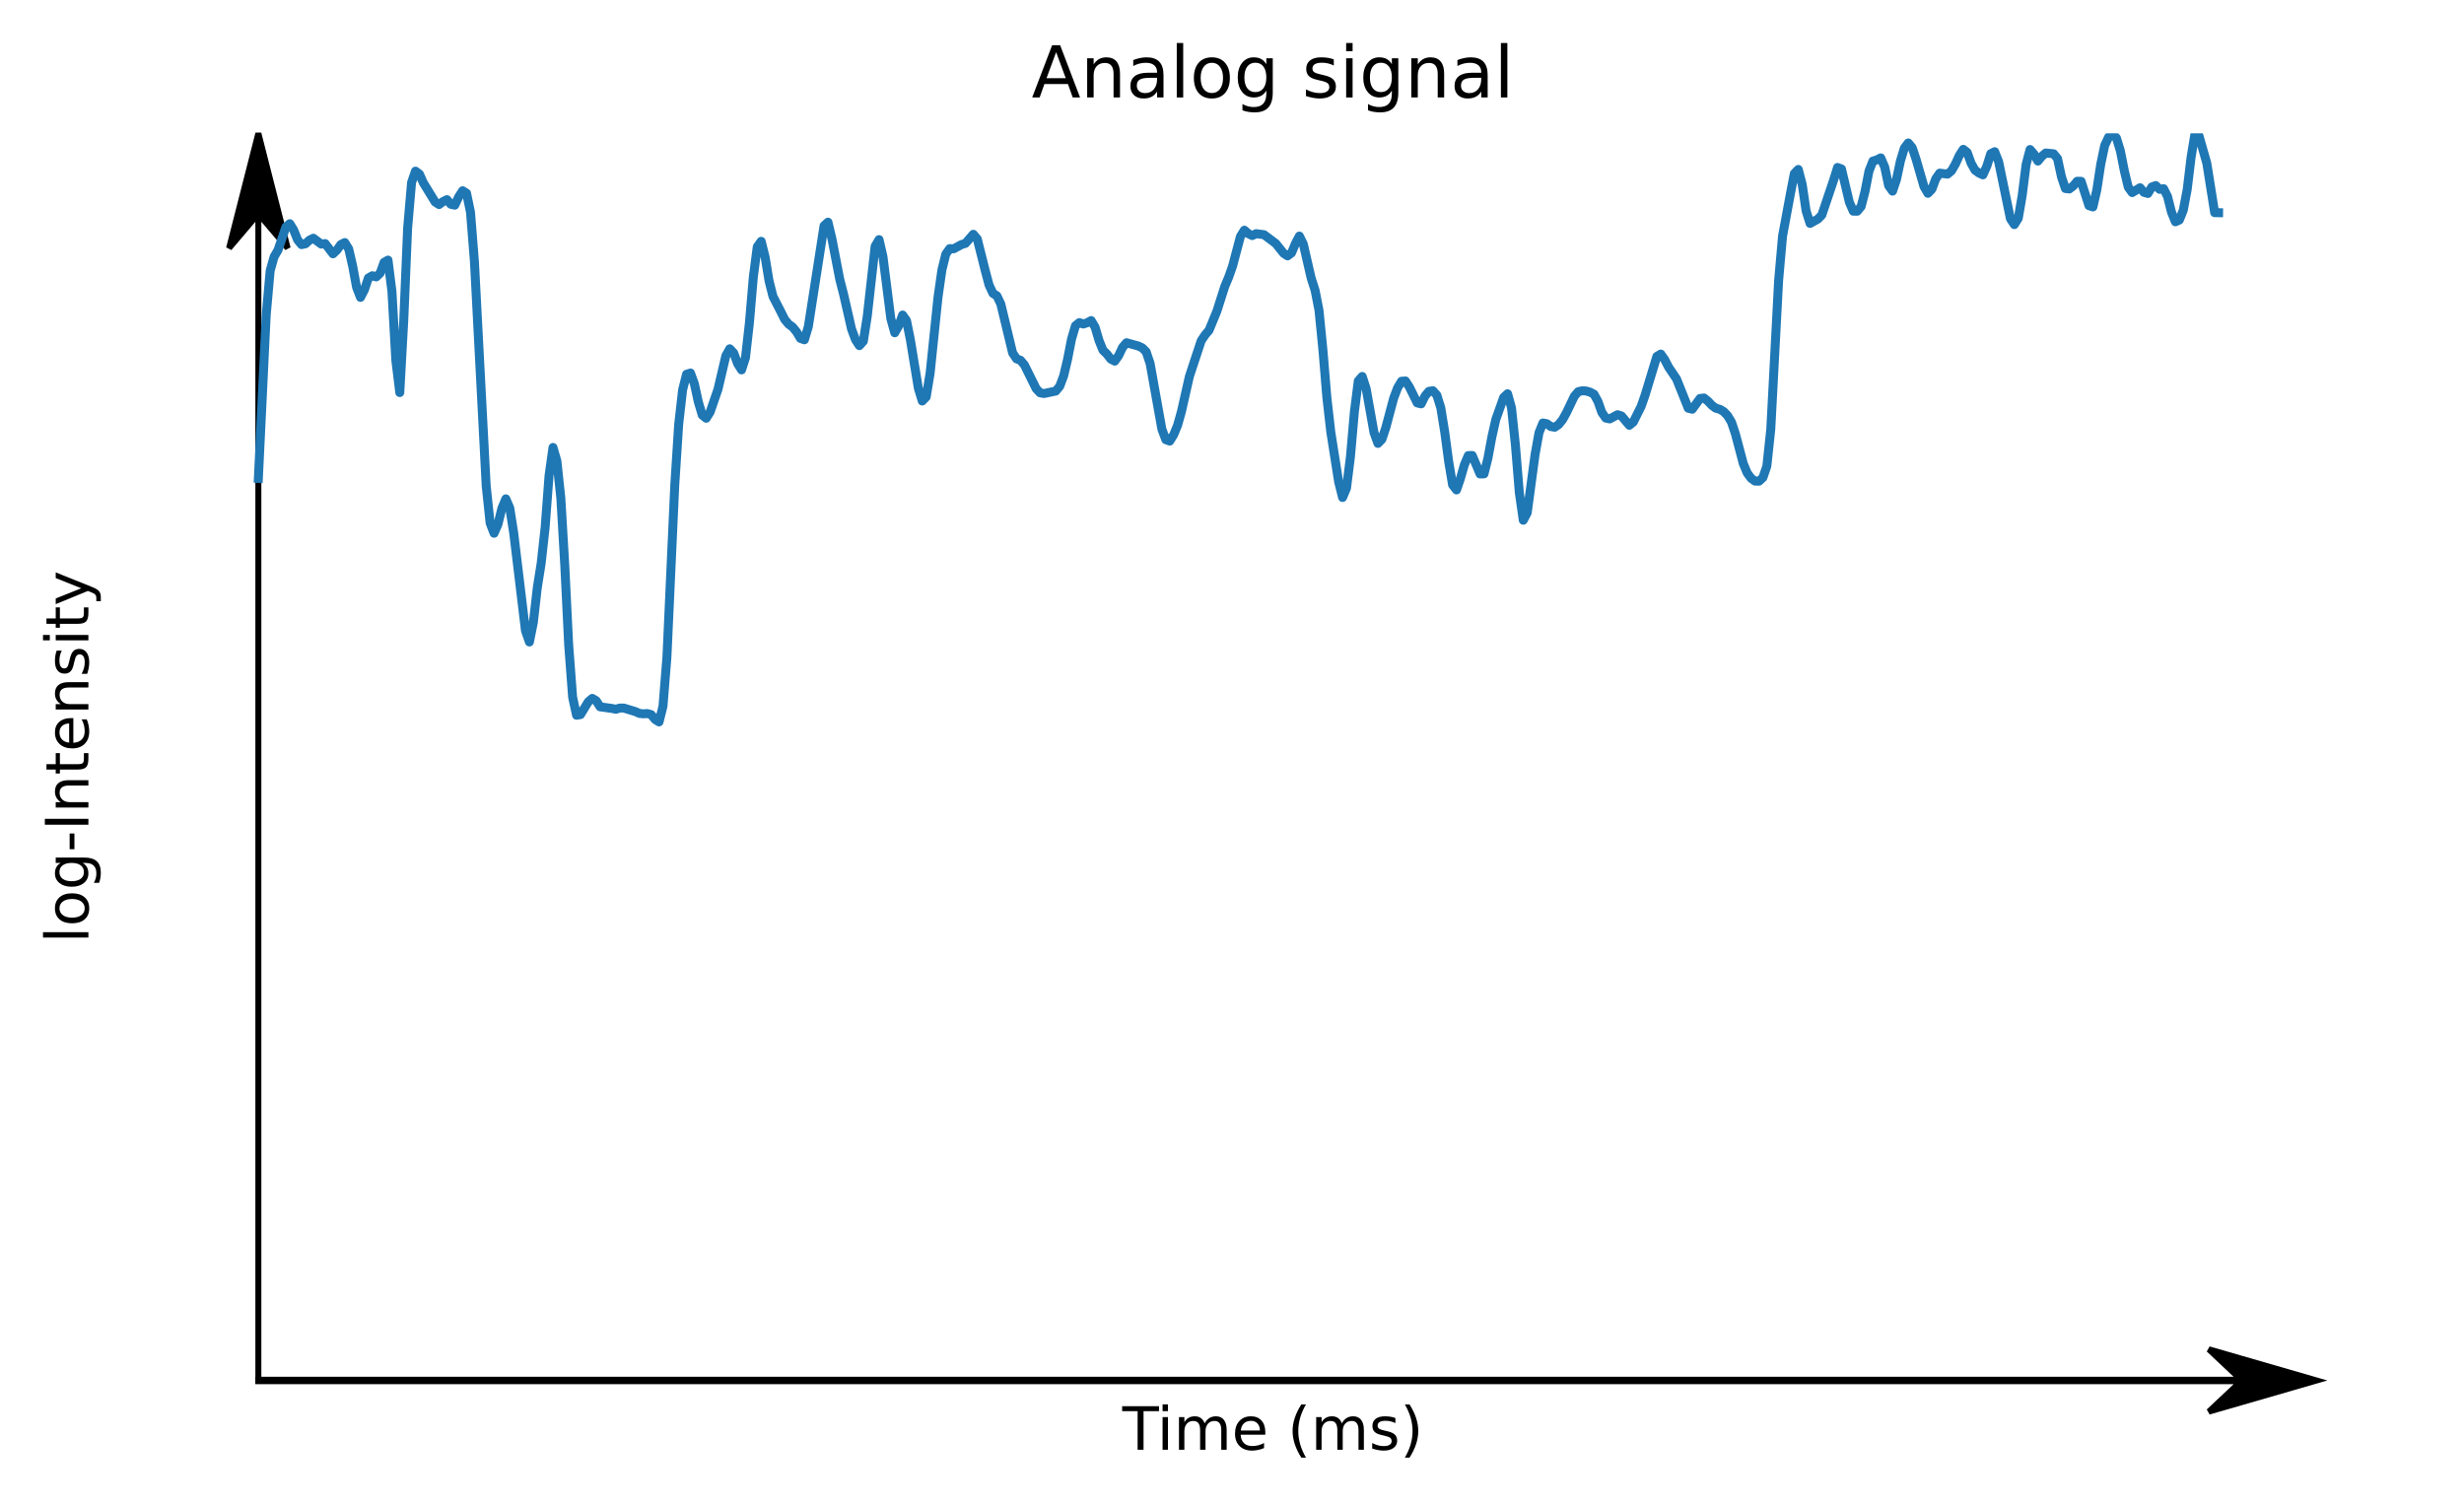
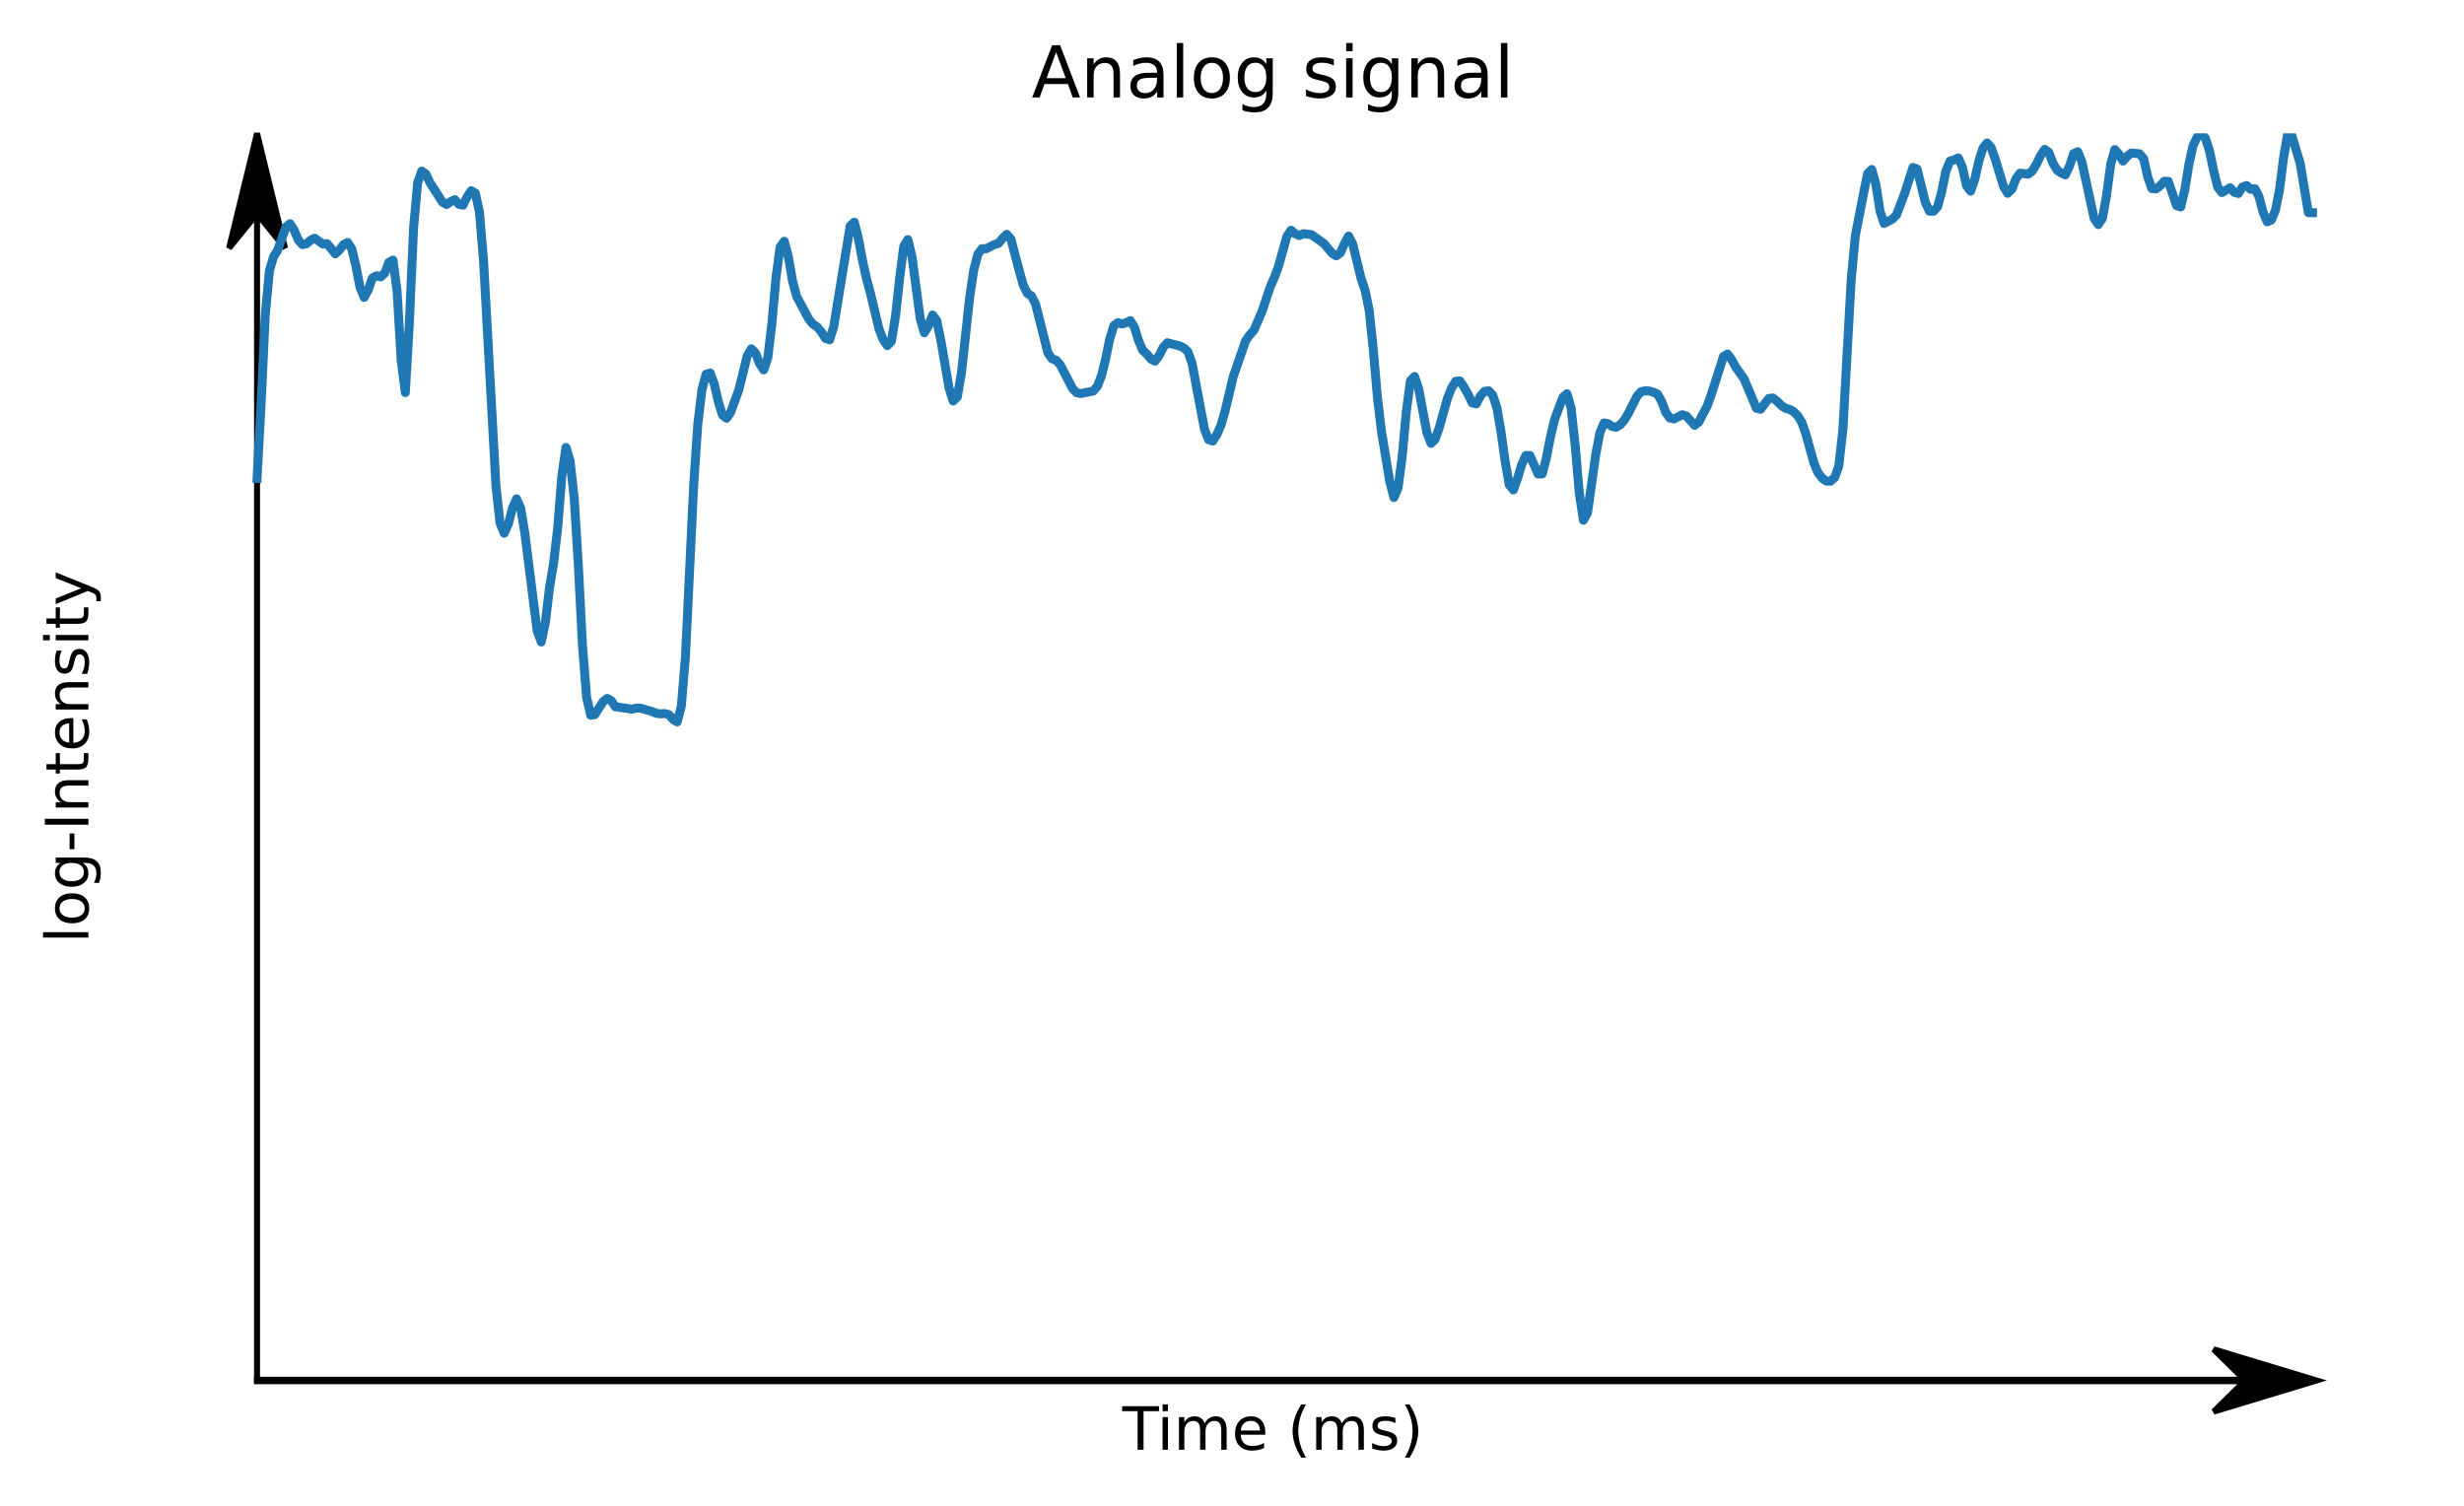
<svg xmlns="http://www.w3.org/2000/svg" xmlns:xlink="http://www.w3.org/1999/xlink" width="412.523pt" height="251.996pt" viewBox="0 0 412.523 251.996" version="1.1">
  <defs>
    <style type="text/css">*{stroke-linejoin: round; stroke-linecap: butt}</style>
  </defs>
  <g id="figure_1">
    <g id="patch_1">
      <path d="M 0 251.996  L 412.523 251.996  L 412.523 0  L 0 0  L 0 251.996  z " style="fill: none" />
    </g>
    <g id="axes_1">
      <g id="patch_2">
        <path d="M 20.878 231.118  L 405.323 231.118  L 405.323 22.318  L 20.878 22.318  L 20.878 231.118  z " style="fill: none" />
      </g>
      <g id="patch_3">
-         <path d="M 387.848 231.118  L 369.798 236.338  L 375.213 231.241  L 43.255 231.241  L 43.255 230.996  L 375.213 230.996  L 369.798 225.898  z " style="stroke: #000000; stroke-linejoin: miter" />
+         <path d="M 387.848 231.118  L 370.608 236.338  L 375.78 231.241  L 43.035 231.241  L 43.035 230.996  L 375.78 230.996  L 370.608 225.898  z " style="stroke: #000000; stroke-linejoin: miter" />
      </g>
      <g id="patch_4">
-         <path d="M 43.255 22.318  L 48.156 41.54  L 43.255 35.774  L 43.255 231.118  L 43.254 231.118  L 43.254 35.774  L 38.353 41.54  z " style="stroke: #000000; stroke-linejoin: miter" />
+         <path d="M 43.035 22.318  L 47.717 41.54  L 43.035 35.774  L 43.035 231.118  L 43.034 231.118  L 43.034 35.774  L 38.353 41.54  z " style="stroke: #000000; stroke-linejoin: miter" />
      </g>
      <g id="matplotlib.axis_1">
        <g id="text_1">
          <g transform="translate(187.9013 242.7166) scale(0.1 -0.1)">
            <defs>
              <path id="DejaVuSans-54" d="M -19 4666  L 3928 4666  L 3928 4134  L 2272 4134  L 2272 0  L 1638 0  L 1638 4134  L -19 4134  L -19 4666  z " transform="scale(0.015625)" />
              <path id="DejaVuSans-69" d="M 603 3500  L 1178 3500  L 1178 0  L 603 0  L 603 3500  z M 603 4863  L 1178 4863  L 1178 4134  L 603 4134  L 603 4863  z " transform="scale(0.015625)" />
              <path id="DejaVuSans-6d" d="M 3328 2828  Q 3544 3216 3844 3400  Q 4144 3584 4550 3584  Q 5097 3584 5394 3201  Q 5691 2819 5691 2113  L 5691 0  L 5113 0  L 5113 2094  Q 5113 2597 4934 2840  Q 4756 3084 4391 3084  Q 3944 3084 3684 2787  Q 3425 2491 3425 1978  L 3425 0  L 2847 0  L 2847 2094  Q 2847 2600 2669 2842  Q 2491 3084 2119 3084  Q 1678 3084 1418 2786  Q 1159 2488 1159 1978  L 1159 0  L 581 0  L 581 3500  L 1159 3500  L 1159 2956  Q 1356 3278 1631 3431  Q 1906 3584 2284 3584  Q 2666 3584 2933 3390  Q 3200 3197 3328 2828  z " transform="scale(0.015625)" />
              <path id="DejaVuSans-65" d="M 3597 1894  L 3597 1613  L 953 1613  Q 991 1019 1311 708  Q 1631 397 2203 397  Q 2534 397 2845 478  Q 3156 559 3463 722  L 3463 178  Q 3153 47 2828 -22  Q 2503 -91 2169 -91  Q 1331 -91 842 396  Q 353 884 353 1716  Q 353 2575 817 3079  Q 1281 3584 2069 3584  Q 2775 3584 3186 3129  Q 3597 2675 3597 1894  z M 3022 2063  Q 3016 2534 2758 2815  Q 2500 3097 2075 3097  Q 1594 3097 1305 2825  Q 1016 2553 972 2059  L 3022 2063  z " transform="scale(0.015625)" />
              <path id="DejaVuSans-20" transform="scale(0.015625)" />
              <path id="DejaVuSans-28" d="M 1984 4856  Q 1566 4138 1362 3434  Q 1159 2731 1159 2009  Q 1159 1288 1364 580  Q 1569 -128 1984 -844  L 1484 -844  Q 1016 -109 783 600  Q 550 1309 550 2009  Q 550 2706 781 3412  Q 1013 4119 1484 4856  L 1984 4856  z " transform="scale(0.015625)" />
              <path id="DejaVuSans-73" d="M 2834 3397  L 2834 2853  Q 2591 2978 2328 3040  Q 2066 3103 1784 3103  Q 1356 3103 1142 2972  Q 928 2841 928 2578  Q 928 2378 1081 2264  Q 1234 2150 1697 2047  L 1894 2003  Q 2506 1872 2764 1633  Q 3022 1394 3022 966  Q 3022 478 2636 193  Q 2250 -91 1575 -91  Q 1294 -91 989 -36  Q 684 19 347 128  L 347 722  Q 666 556 975 473  Q 1284 391 1588 391  Q 1994 391 2212 530  Q 2431 669 2431 922  Q 2431 1156 2273 1281  Q 2116 1406 1581 1522  L 1381 1569  Q 847 1681 609 1914  Q 372 2147 372 2553  Q 372 3047 722 3315  Q 1072 3584 1716 3584  Q 2034 3584 2315 3537  Q 2597 3491 2834 3397  z " transform="scale(0.015625)" />
              <path id="DejaVuSans-29" d="M 513 4856  L 1013 4856  Q 1481 4119 1714 3412  Q 1947 2706 1947 2009  Q 1947 1309 1714 600  Q 1481 -109 1013 -844  L 513 -844  Q 928 -128 1133 580  Q 1338 1288 1338 2009  Q 1338 2731 1133 3434  Q 928 4138 513 4856  z " transform="scale(0.015625)" />
            </defs>
            <use xlink:href="#DejaVuSans-54" />
            <use xlink:href="#DejaVuSans-69" x="57.959" />
            <use xlink:href="#DejaVuSans-6d" x="85.742" />
            <use xlink:href="#DejaVuSans-65" x="183.154" />
            <use xlink:href="#DejaVuSans-20" x="244.678" />
            <use xlink:href="#DejaVuSans-28" x="276.465" />
            <use xlink:href="#DejaVuSans-6d" x="315.479" />
            <use xlink:href="#DejaVuSans-73" x="412.891" />
            <use xlink:href="#DejaVuSans-29" x="464.99" />
          </g>
        </g>
      </g>
      <g id="matplotlib.axis_2">
        <g id="text_2">
          <g transform="translate(14.79844 157.9072) rotate(-90) scale(0.1 -0.1)">
            <defs>
              <path id="DejaVuSans-6c" d="M 603 4863  L 1178 4863  L 1178 0  L 603 0  L 603 4863  z " transform="scale(0.015625)" />
              <path id="DejaVuSans-6f" d="M 1959 3097  Q 1497 3097 1228 2736  Q 959 2375 959 1747  Q 959 1119 1226 758  Q 1494 397 1959 397  Q 2419 397 2687 759  Q 2956 1122 2956 1747  Q 2956 2369 2687 2733  Q 2419 3097 1959 3097  z M 1959 3584  Q 2709 3584 3137 3096  Q 3566 2609 3566 1747  Q 3566 888 3137 398  Q 2709 -91 1959 -91  Q 1206 -91 779 398  Q 353 888 353 1747  Q 353 2609 779 3096  Q 1206 3584 1959 3584  z " transform="scale(0.015625)" />
              <path id="DejaVuSans-67" d="M 2906 1791  Q 2906 2416 2648 2759  Q 2391 3103 1925 3103  Q 1463 3103 1205 2759  Q 947 2416 947 1791  Q 947 1169 1205 825  Q 1463 481 1925 481  Q 2391 481 2648 825  Q 2906 1169 2906 1791  z M 3481 434  Q 3481 -459 3084 -895  Q 2688 -1331 1869 -1331  Q 1566 -1331 1297 -1286  Q 1028 -1241 775 -1147  L 775 -588  Q 1028 -725 1275 -790  Q 1522 -856 1778 -856  Q 2344 -856 2625 -561  Q 2906 -266 2906 331  L 2906 616  Q 2728 306 2450 153  Q 2172 0 1784 0  Q 1141 0 747 490  Q 353 981 353 1791  Q 353 2603 747 3093  Q 1141 3584 1784 3584  Q 2172 3584 2450 3431  Q 2728 3278 2906 2969  L 2906 3500  L 3481 3500  L 3481 434  z " transform="scale(0.015625)" />
              <path id="DejaVuSans-2d" d="M 313 2009  L 1997 2009  L 1997 1497  L 313 1497  L 313 2009  z " transform="scale(0.015625)" />
              <path id="DejaVuSans-49" d="M 628 4666  L 1259 4666  L 1259 0  L 628 0  L 628 4666  z " transform="scale(0.015625)" />
              <path id="DejaVuSans-6e" d="M 3513 2113  L 3513 0  L 2938 0  L 2938 2094  Q 2938 2591 2744 2837  Q 2550 3084 2163 3084  Q 1697 3084 1428 2787  Q 1159 2491 1159 1978  L 1159 0  L 581 0  L 581 3500  L 1159 3500  L 1159 2956  Q 1366 3272 1645 3428  Q 1925 3584 2291 3584  Q 2894 3584 3203 3211  Q 3513 2838 3513 2113  z " transform="scale(0.015625)" />
              <path id="DejaVuSans-74" d="M 1172 4494  L 1172 3500  L 2356 3500  L 2356 3053  L 1172 3053  L 1172 1153  Q 1172 725 1289 603  Q 1406 481 1766 481  L 2356 481  L 2356 0  L 1766 0  Q 1100 0 847 248  Q 594 497 594 1153  L 594 3053  L 172 3053  L 172 3500  L 594 3500  L 594 4494  L 1172 4494  z " transform="scale(0.015625)" />
              <path id="DejaVuSans-79" d="M 2059 -325  Q 1816 -950 1584 -1140  Q 1353 -1331 966 -1331  L 506 -1331  L 506 -850  L 844 -850  Q 1081 -850 1212 -737  Q 1344 -625 1503 -206  L 1606 56  L 191 3500  L 800 3500  L 1894 763  L 2988 3500  L 3597 3500  L 2059 -325  z " transform="scale(0.015625)" />
            </defs>
            <use xlink:href="#DejaVuSans-6c" />
            <use xlink:href="#DejaVuSans-6f" x="27.783" />
            <use xlink:href="#DejaVuSans-67" x="88.965" />
            <use xlink:href="#DejaVuSans-2d" x="152.441" />
            <use xlink:href="#DejaVuSans-49" x="188.525" />
            <use xlink:href="#DejaVuSans-6e" x="218.018" />
            <use xlink:href="#DejaVuSans-74" x="281.396" />
            <use xlink:href="#DejaVuSans-65" x="320.605" />
            <use xlink:href="#DejaVuSans-6e" x="382.129" />
            <use xlink:href="#DejaVuSans-73" x="445.508" />
            <use xlink:href="#DejaVuSans-69" x="497.607" />
            <use xlink:href="#DejaVuSans-74" x="525.391" />
            <use xlink:href="#DejaVuSans-79" x="564.6" />
          </g>
        </g>
      </g>
      <g id="line2d_1">
-         <path d="M 43.255 80.098  L 44.57 52.717  L 45.228 45.336  L 45.885 42.993  L 46.543 41.877  L 47.858 38.014  L 48.516 37.45  L 49.174 38.514  L 49.831 40.166  L 50.489 40.956  L 51.147 40.81  L 51.804 40.21  L 52.462 39.882  L 53.778 40.865  L 54.435 40.779  L 55.751 42.492  L 56.408 41.871  L 57.066 40.941  L 57.724 40.61  L 58.381 41.673  L 59.039 44.532  L 59.697 48.094  L 60.354 49.787  L 61.012 48.511  L 61.67 46.551  L 62.327 46.166  L 62.985 46.357  L 63.643 45.731  L 64.3 43.93  L 64.958 43.548  L 65.616 48.773  L 66.274 60.377  L 66.931 65.723  L 67.589 53.786  L 68.247 38.164  L 68.904 30.554  L 69.562 28.65  L 70.22 29.147  L 70.877 30.604  L 72.85 33.822  L 73.508 34.245  L 74.166 33.752  L 74.823 33.428  L 75.481 34.198  L 76.139 34.349  L 76.796 32.959  L 77.454 31.934  L 78.112 32.349  L 78.77 35.528  L 79.427 43.764  L 81.4 81.36  L 82.058 87.585  L 82.716 89.278  L 83.373 87.756  L 84.031 85.087  L 84.689 83.518  L 85.346 85.049  L 86.004 89.223  L 87.977 105.606  L 88.635 107.481  L 89.292 104.206  L 89.95 98.417  L 90.608 94.26  L 91.266 88.319  L 91.923 79.609  L 92.581 74.917  L 93.239 77.186  L 93.896 83.396  L 94.554 94.627  L 95.212 108.016  L 95.869 116.725  L 96.527 119.747  L 97.185 119.638  L 98.5 117.483  L 99.158 116.926  L 99.815 117.312  L 100.473 118.336  L 102.446 118.607  L 103.104 118.743  L 103.762 118.548  L 104.419 118.539  L 106.392 119.14  L 107.05 119.439  L 107.708 119.506  L 108.365 119.459  L 109.023 119.644  L 109.681 120.453  L 110.338 120.861  L 110.996 118.235  L 111.654 110.038  L 112.969 81.212  L 113.627 71.014  L 114.284 65.269  L 114.942 62.658  L 115.6 62.451  L 116.258 64.277  L 116.915 67.291  L 117.573 69.492  L 118.231 70.024  L 118.888 68.984  L 120.204 65.171  L 121.519 59.566  L 122.177 58.394  L 122.834 59.086  L 123.492 60.87  L 124.15 61.925  L 124.807 59.891  L 125.465 54.063  L 126.123 46.382  L 126.78 41.316  L 127.438 40.4  L 128.096 43.031  L 128.754 47.04  L 129.411 49.627  L 130.727 52.185  L 131.384 53.495  L 132.042 54.28  L 132.7 54.752  L 133.357 55.559  L 134.015 56.658  L 134.673 56.883  L 135.33 54.687  L 137.961 37.806  L 138.619 37.197  L 139.276 39.954  L 140.592 46.763  L 141.25 49.333  L 142.565 55.085  L 143.223 56.86  L 143.88 57.865  L 144.538 57.129  L 145.196 52.956  L 146.511 41.235  L 147.169 40.115  L 147.826 42.968  L 149.142 53.342  L 149.799 55.714  L 150.457 54.552  L 151.115 52.742  L 151.772 53.674  L 152.43 56.96  L 153.746 64.984  L 154.403 67.134  L 155.061 66.46  L 155.719 62.483  L 157.034 49.801  L 157.692 45.197  L 158.349 42.538  L 159.007 41.623  L 159.665 41.65  L 160.98 40.943  L 161.638 40.741  L 162.953 39.226  L 163.611 39.999  L 164.926 45.22  L 165.584 47.703  L 166.242 49.114  L 166.899 49.527  L 167.557 50.907  L 169.53 59.086  L 170.188 60.074  L 170.845 60.317  L 171.503 61.089  L 173.476 65.076  L 174.134 65.766  L 174.791 65.885  L 176.764 65.467  L 177.422 64.668  L 178.08 62.915  L 178.738 60.134  L 179.395 56.774  L 180.053 54.53  L 180.711 54.012  L 181.368 54.245  L 182.026 54.031  L 182.684 53.673  L 183.341 54.777  L 183.999 57.005  L 184.657 58.633  L 185.314 59.27  L 185.972 60.114  L 186.63 60.461  L 187.287 59.529  L 187.945 58.145  L 188.603 57.382  L 190.576 57.928  L 191.234 58.238  L 191.891 58.894  L 192.549 60.846  L 194.522 71.853  L 195.18 73.61  L 195.837 73.845  L 196.495 72.79  L 197.153 71.196  L 197.81 68.846  L 199.126 63.028  L 201.099 57.056  L 201.756 56.069  L 202.414 55.299  L 203.73 52.099  L 205.045 47.972  L 205.703 46.407  L 206.36 44.542  L 207.676 39.585  L 208.333 38.541  L 208.991 39.115  L 209.649 39.442  L 210.306 39.12  L 211.622 39.293  L 213.595 40.771  L 214.91 42.414  L 215.568 42.836  L 216.226 42.34  L 216.883 40.771  L 217.541 39.524  L 218.199 40.858  L 219.514 46.554  L 220.172 48.598  L 220.829 51.972  L 221.487 58.616  L 222.145 66.574  L 222.802 72.328  L 224.118 80.679  L 224.775 83.29  L 225.433 81.714  L 226.091 76.467  L 226.748 68.943  L 227.406 63.769  L 228.064 63.027  L 228.722 65.062  L 230.037 72.428  L 230.695 74.232  L 231.352 73.56  L 232.01 71.605  L 233.325 66.681  L 233.983 64.937  L 234.641 63.832  L 235.298 63.78  L 235.956 64.79  L 237.271 67.455  L 237.929 67.612  L 238.587 66.279  L 239.244 65.512  L 239.902 65.421  L 240.56 66.158  L 241.218 68.28  L 241.875 72.32  L 242.533 77.245  L 243.191 81.171  L 243.848 82.025  L 244.506 80.114  L 245.164 77.816  L 245.821 76.271  L 246.479 76.254  L 247.794 79.353  L 248.452 79.332  L 249.11 76.704  L 249.767 73.162  L 250.425 70.236  L 251.74 66.535  L 252.398 65.924  L 253.056 68.271  L 253.714 74.539  L 254.371 82.529  L 255.029 87.099  L 255.687 85.851  L 257.002 76.09  L 257.66 72.445  L 258.317 70.816  L 258.975 70.939  L 259.633 71.41  L 260.29 71.524  L 260.948 71.075  L 261.606 70.259  L 262.263 69.078  L 263.579 66.327  L 264.236 65.575  L 264.894 65.421  L 265.552 65.46  L 266.21 65.651  L 266.867 66.002  L 267.525 67.201  L 268.183 69.061  L 268.84 69.992  L 269.498 70.136  L 270.813 69.428  L 271.471 69.645  L 272.786 71.2  L 273.444 70.667  L 274.759 68.037  L 275.417 66.161  L 277.39 59.675  L 278.048 59.275  L 278.706 60.214  L 279.363 61.479  L 280.679 63.427  L 282.652 68.346  L 283.309 68.513  L 284.625 66.711  L 285.282 66.632  L 285.94 67.159  L 286.598 67.854  L 287.255 68.341  L 287.913 68.514  L 288.571 68.895  L 289.228 69.582  L 289.886 70.676  L 290.544 72.643  L 291.859 77.608  L 292.517 79.187  L 293.175 80.079  L 293.832 80.545  L 294.49 80.561  L 295.148 79.957  L 295.805 78.037  L 296.463 71.86  L 297.778 46.95  L 298.436 39.516  L 299.751 32.432  L 300.409 29.053  L 301.067 28.371  L 301.724 30.875  L 302.382 35.322  L 303.04 37.406  L 304.355 36.672  L 305.013 35.989  L 306.986 30.139  L 307.644 28.035  L 308.301 28.29  L 309.617 33.843  L 310.274 35.355  L 310.932 35.363  L 311.59 34.578  L 312.247 32.029  L 312.905 28.641  L 313.563 26.966  L 314.22 26.762  L 314.878 26.434  L 315.536 27.969  L 316.194 31.08  L 316.851 31.999  L 317.509 30.046  L 318.167 26.958  L 318.824 24.795  L 319.482 23.934  L 320.14 24.716  L 320.797 26.684  L 322.113 31.235  L 322.77 32.364  L 323.428 31.69  L 324.086 29.93  L 324.743 28.987  L 326.059 29.151  L 326.716 28.6  L 327.374 27.463  L 328.032 26.024  L 328.69 25.002  L 329.347 25.52  L 330.005 27.332  L 330.663 28.499  L 331.32 28.964  L 331.978 29.277  L 332.636 27.82  L 333.293 25.729  L 333.951 25.399  L 334.609 27.06  L 336.582 36.607  L 337.239 37.601  L 337.897 36.55  L 338.555 32.735  L 339.212 27.531  L 339.87 25.034  L 340.528 25.791  L 341.186 26.966  L 341.843 26.172  L 342.501 25.616  L 343.816 25.746  L 344.474 26.552  L 345.132 29.609  L 345.789 31.559  L 346.447 31.637  L 347.105 31.129  L 347.762 30.346  L 348.42 30.358  L 349.735 34.426  L 350.393 34.647  L 351.051 31.796  L 351.708 27.494  L 352.366 24.358  L 353.024 22.959  L 353.682 22.467  L 354.339 23.118  L 354.997 25.274  L 355.655 28.6  L 356.312 31.339  L 356.97 32.24  L 358.285 31.429  L 358.943 32.202  L 359.601 32.388  L 360.258 31.3  L 360.916 31.065  L 361.574 31.699  L 362.231 31.59  L 362.889 32.895  L 363.547 35.513  L 364.204 37.132  L 364.862 36.839  L 365.52 35.212  L 366.178 31.739  L 366.835 26.31  L 367.493 22.318  L 368.151 22.725  L 369.466 27.333  L 370.781 35.606  L 371.439 35.613  L 371.439 35.613  " clip-path="url(#pd93b2f7a4d)" style="fill: none; stroke: #1f77b4; stroke-width: 1.5; stroke-linecap: square" />
+         <path d="M 43.035 80.098  L 43.724 67.453  L 44.414 52.717  L 45.104 45.336  L 45.793 42.993  L 46.483 41.877  L 47.862 38.014  L 48.552 37.45  L 49.241 38.514  L 49.931 40.166  L 50.621 40.956  L 51.31 40.81  L 52 40.21  L 52.69 39.882  L 54.069 40.865  L 54.758 40.779  L 56.138 42.492  L 56.827 41.871  L 57.517 40.941  L 58.207 40.61  L 58.896 41.673  L 59.586 44.532  L 60.275 48.094  L 60.965 49.787  L 61.655 48.511  L 62.344 46.551  L 63.034 46.166  L 63.724 46.357  L 64.413 45.731  L 65.103 43.93  L 65.792 43.548  L 66.482 48.773  L 67.172 60.377  L 67.861 65.723  L 68.551 53.786  L 69.241 38.164  L 69.93 30.554  L 70.62 28.65  L 71.309 29.147  L 71.999 30.604  L 74.068 33.822  L 74.758 34.245  L 75.447 33.752  L 76.137 33.428  L 76.826 34.198  L 77.516 34.349  L 78.206 32.959  L 78.895 31.934  L 79.585 32.349  L 80.275 35.528  L 80.964 43.764  L 83.033 81.36  L 83.723 87.585  L 84.412 89.278  L 85.102 87.756  L 85.792 85.087  L 86.481 83.518  L 87.171 85.049  L 87.861 89.223  L 89.929 105.606  L 90.619 107.481  L 91.309 104.206  L 91.998 98.417  L 92.688 94.26  L 93.378 88.319  L 94.067 79.609  L 94.757 74.917  L 95.446 77.186  L 96.136 83.396  L 96.826 94.627  L 97.515 108.016  L 98.205 116.725  L 98.895 119.747  L 99.584 119.638  L 100.963 117.483  L 101.653 116.926  L 102.343 117.312  L 103.032 118.336  L 105.101 118.607  L 105.791 118.743  L 106.48 118.548  L 107.17 118.539  L 109.239 119.14  L 109.929 119.439  L 110.618 119.506  L 111.308 119.459  L 111.997 119.644  L 112.687 120.453  L 113.377 120.861  L 114.066 118.235  L 114.756 110.038  L 116.135 81.212  L 116.825 71.014  L 117.514 65.269  L 118.204 62.658  L 118.894 62.451  L 119.583 64.277  L 120.273 67.291  L 120.963 69.492  L 121.652 70.024  L 122.342 68.984  L 123.721 65.171  L 125.1 59.566  L 125.79 58.394  L 126.48 59.086  L 127.169 60.87  L 127.859 61.925  L 128.549 59.891  L 129.238 54.063  L 129.928 46.382  L 130.617 41.316  L 131.307 40.4  L 131.997 43.031  L 132.686 47.04  L 133.376 49.627  L 134.755 52.185  L 135.445 53.495  L 136.134 54.28  L 136.824 54.752  L 137.514 55.559  L 138.203 56.658  L 138.893 56.883  L 139.583 54.687  L 142.341 37.806  L 143.031 37.197  L 143.72 39.954  L 144.41 43.666  L 145.1 46.763  L 145.789 49.333  L 147.168 55.085  L 147.858 56.86  L 148.548 57.865  L 149.237 57.129  L 149.927 52.956  L 150.617 46.569  L 151.306 41.235  L 151.996 40.115  L 152.685 42.968  L 154.065 53.342  L 154.754 55.714  L 155.444 54.552  L 156.134 52.742  L 156.823 53.674  L 157.513 56.96  L 158.892 64.984  L 159.582 67.134  L 160.271 66.46  L 160.961 62.483  L 162.34 49.801  L 163.03 45.197  L 163.719 42.538  L 164.409 41.623  L 165.099 41.65  L 166.478 40.943  L 167.168 40.741  L 167.857 39.895  L 168.547 39.226  L 169.237 39.999  L 170.616 45.22  L 171.305 47.703  L 171.995 49.114  L 172.685 49.527  L 173.374 50.907  L 175.443 59.086  L 176.133 60.074  L 176.822 60.317  L 177.512 61.089  L 179.581 65.076  L 180.271 65.766  L 180.96 65.885  L 183.029 65.467  L 183.719 64.668  L 184.408 62.915  L 185.098 60.134  L 185.788 56.774  L 186.477 54.53  L 187.167 54.012  L 187.856 54.245  L 188.546 54.031  L 189.236 53.673  L 189.925 54.777  L 190.615 57.005  L 191.305 58.633  L 191.994 59.27  L 192.684 60.114  L 193.373 60.461  L 194.063 59.529  L 194.753 58.145  L 195.442 57.382  L 197.511 57.928  L 198.201 58.238  L 198.89 58.894  L 199.58 60.846  L 201.649 71.853  L 202.339 73.61  L 203.028 73.845  L 203.718 72.79  L 204.407 71.196  L 205.097 68.846  L 206.476 63.028  L 208.545 57.056  L 209.235 56.069  L 209.924 55.299  L 211.304 52.099  L 212.683 47.972  L 213.373 46.407  L 214.062 44.542  L 215.442 39.585  L 216.131 38.541  L 216.821 39.115  L 217.51 39.442  L 218.2 39.12  L 219.579 39.293  L 221.648 40.771  L 223.027 42.414  L 223.717 42.836  L 224.407 42.34  L 225.096 40.771  L 225.786 39.524  L 226.476 40.858  L 227.855 46.554  L 228.544 48.598  L 229.234 51.972  L 229.924 58.616  L 230.613 66.574  L 231.303 72.328  L 232.682 80.679  L 233.372 83.29  L 234.061 81.714  L 234.751 76.467  L 235.441 68.943  L 236.13 63.769  L 236.82 63.027  L 237.51 65.062  L 238.889 72.428  L 239.578 74.232  L 240.268 73.56  L 240.958 71.605  L 242.337 66.681  L 243.027 64.937  L 243.716 63.832  L 244.406 63.78  L 245.095 64.79  L 245.785 66.009  L 246.475 67.455  L 247.164 67.612  L 247.854 66.279  L 248.544 65.512  L 249.233 65.421  L 249.923 66.158  L 250.612 68.28  L 251.302 72.32  L 251.992 77.245  L 252.681 81.171  L 253.371 82.025  L 254.061 80.114  L 254.75 77.816  L 255.44 76.271  L 256.129 76.254  L 257.509 79.353  L 258.198 79.332  L 258.888 76.704  L 259.578 73.162  L 260.267 70.236  L 261.647 66.535  L 262.336 65.924  L 263.026 68.271  L 263.715 74.539  L 264.405 82.529  L 265.095 87.099  L 265.784 85.851  L 267.164 76.09  L 267.853 72.445  L 268.543 70.816  L 269.232 70.939  L 269.922 71.41  L 270.612 71.524  L 271.301 71.075  L 271.991 70.259  L 272.681 69.078  L 274.06 66.327  L 274.749 65.575  L 275.439 65.421  L 276.129 65.46  L 276.818 65.651  L 277.508 66.002  L 278.198 67.201  L 278.887 69.061  L 279.577 69.992  L 280.266 70.136  L 281.646 69.428  L 282.335 69.645  L 283.715 71.2  L 284.404 70.667  L 285.783 68.037  L 286.473 66.161  L 288.542 59.675  L 289.232 59.275  L 289.921 60.214  L 290.611 61.479  L 291.99 63.427  L 294.059 68.346  L 294.749 68.513  L 296.128 66.711  L 296.817 66.632  L 297.507 67.159  L 298.197 67.854  L 298.886 68.341  L 299.576 68.514  L 300.266 68.895  L 300.955 69.582  L 301.645 70.676  L 302.334 72.643  L 303.714 77.608  L 304.403 79.187  L 305.093 80.079  L 305.783 80.545  L 306.472 80.561  L 307.162 79.957  L 307.852 78.037  L 308.541 71.86  L 309.92 46.95  L 310.61 39.516  L 311.989 32.432  L 312.679 29.053  L 313.369 28.371  L 314.058 30.875  L 314.748 35.322  L 315.437 37.406  L 316.817 36.672  L 317.506 35.989  L 318.886 32.368  L 320.265 28.035  L 320.954 28.29  L 322.334 33.843  L 323.023 35.355  L 323.713 35.363  L 324.403 34.578  L 325.092 32.029  L 325.782 28.641  L 326.471 26.966  L 327.161 26.762  L 327.851 26.434  L 328.54 27.969  L 329.23 31.08  L 329.92 31.999  L 330.609 30.046  L 331.299 26.958  L 331.988 24.795  L 332.678 23.934  L 333.368 24.716  L 334.057 26.684  L 335.437 31.235  L 336.126 32.364  L 336.816 31.69  L 337.505 29.93  L 338.195 28.987  L 339.574 29.151  L 340.264 28.6  L 340.954 27.463  L 341.643 26.024  L 342.333 25.002  L 343.022 25.52  L 343.712 27.332  L 344.402 28.499  L 345.091 28.964  L 345.781 29.277  L 346.471 27.82  L 347.16 25.729  L 347.85 25.399  L 348.539 27.06  L 350.608 36.607  L 351.298 37.601  L 351.988 36.55  L 352.677 32.735  L 353.367 27.531  L 354.057 25.034  L 354.746 25.791  L 355.436 26.966  L 356.125 26.172  L 356.815 25.616  L 358.194 25.746  L 358.884 26.552  L 359.574 29.609  L 360.263 31.559  L 360.953 31.637  L 361.642 31.129  L 362.332 30.346  L 363.022 30.358  L 364.401 34.426  L 365.091 34.647  L 365.78 31.796  L 366.47 27.494  L 367.159 24.358  L 367.849 22.959  L 368.539 22.467  L 369.228 23.118  L 369.918 25.274  L 370.608 28.6  L 371.297 31.339  L 371.987 32.24  L 373.366 31.429  L 374.056 32.202  L 374.745 32.388  L 375.435 31.3  L 376.125 31.065  L 376.814 31.699  L 377.504 31.59  L 378.193 32.895  L 378.883 35.513  L 379.573 37.132  L 380.262 36.839  L 380.952 35.212  L 381.642 31.739  L 382.331 26.31  L 383.021 22.318  L 383.71 22.725  L 385.09 27.333  L 386.469 35.606  L 387.159 35.613  L 387.159 35.613  " clip-path="url(#p546deb334b)" style="fill: none; stroke: #1f77b4; stroke-width: 1.5; stroke-linecap: square" />
      </g>
      <g id="text_3">
        <g transform="translate(172.7149 16.31812) scale(0.12 -0.12)">
          <defs>
            <path id="DejaVuSans-41" d="M 2188 4044  L 1331 1722  L 3047 1722  L 2188 4044  z M 1831 4666  L 2547 4666  L 4325 0  L 3669 0  L 3244 1197  L 1141 1197  L 716 0  L 50 0  L 1831 4666  z " transform="scale(0.015625)" />
            <path id="DejaVuSans-61" d="M 2194 1759  Q 1497 1759 1228 1600  Q 959 1441 959 1056  Q 959 750 1161 570  Q 1363 391 1709 391  Q 2188 391 2477 730  Q 2766 1069 2766 1631  L 2766 1759  L 2194 1759  z M 3341 1997  L 3341 0  L 2766 0  L 2766 531  Q 2569 213 2275 61  Q 1981 -91 1556 -91  Q 1019 -91 701 211  Q 384 513 384 1019  Q 384 1609 779 1909  Q 1175 2209 1959 2209  L 2766 2209  L 2766 2266  Q 2766 2663 2505 2880  Q 2244 3097 1772 3097  Q 1472 3097 1187 3025  Q 903 2953 641 2809  L 641 3341  Q 956 3463 1253 3523  Q 1550 3584 1831 3584  Q 2591 3584 2966 3190  Q 3341 2797 3341 1997  z " transform="scale(0.015625)" />
          </defs>
          <use xlink:href="#DejaVuSans-41" />
          <use xlink:href="#DejaVuSans-6e" x="68.408" />
          <use xlink:href="#DejaVuSans-61" x="131.787" />
          <use xlink:href="#DejaVuSans-6c" x="193.066" />
          <use xlink:href="#DejaVuSans-6f" x="220.85" />
          <use xlink:href="#DejaVuSans-67" x="282.031" />
          <use xlink:href="#DejaVuSans-20" x="345.508" />
          <use xlink:href="#DejaVuSans-73" x="377.295" />
          <use xlink:href="#DejaVuSans-69" x="429.395" />
          <use xlink:href="#DejaVuSans-67" x="457.178" />
          <use xlink:href="#DejaVuSans-6e" x="520.654" />
          <use xlink:href="#DejaVuSans-61" x="584.033" />
          <use xlink:href="#DejaVuSans-6c" x="645.312" />
        </g>
      </g>
    </g>
  </g>
  <defs>
-     <clipPath id="pd93b2f7a4d">
+     <clipPath id="p546deb334b">
      <rect x="20.878" y="22.318" width="384.445" height="208.8" />
    </clipPath>
  </defs>
</svg>
